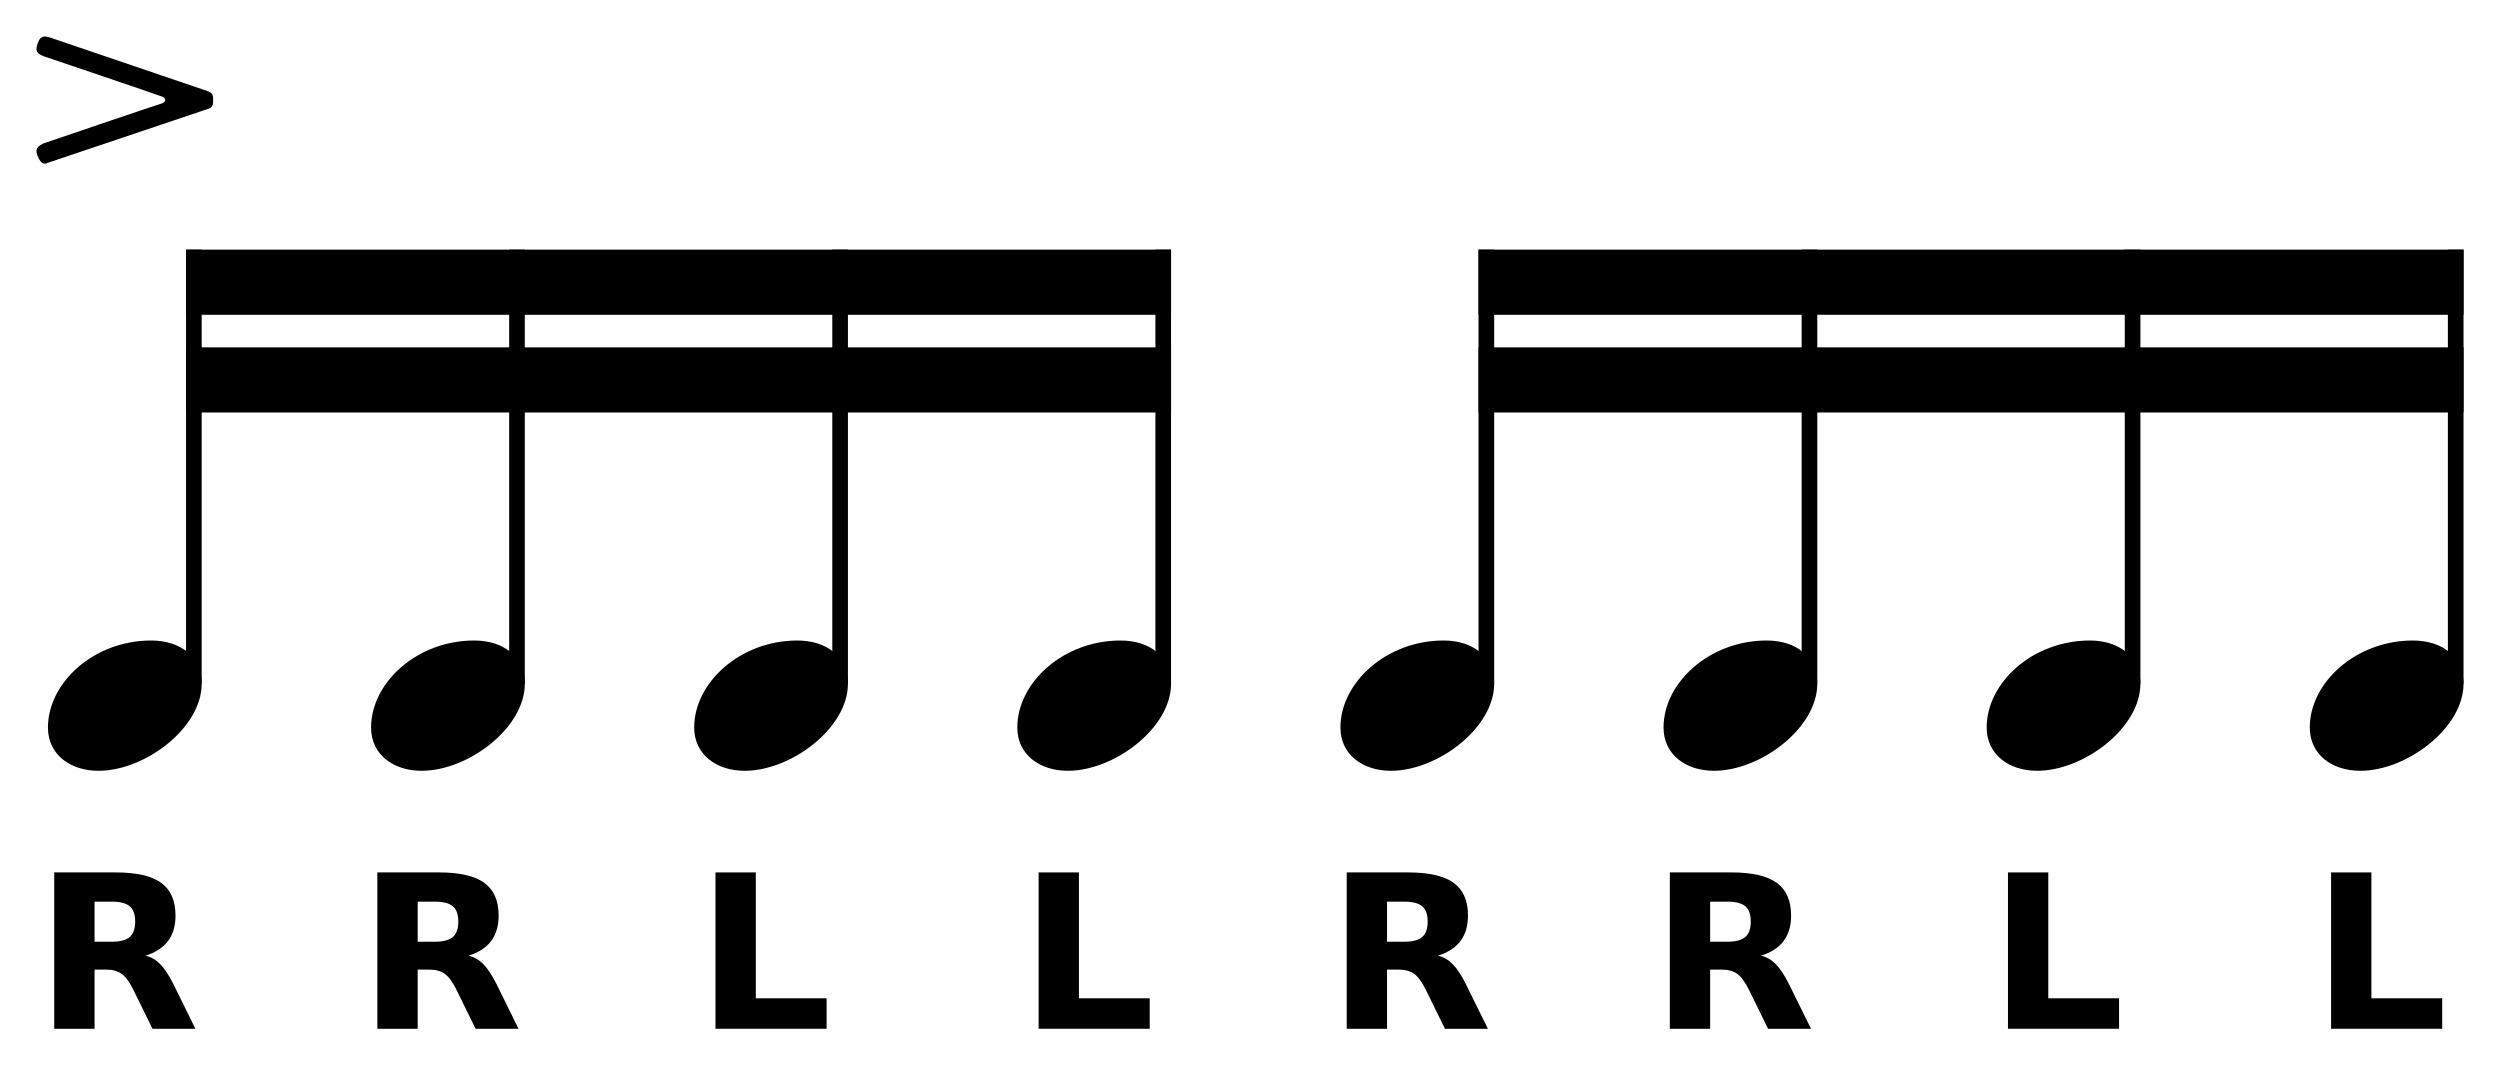
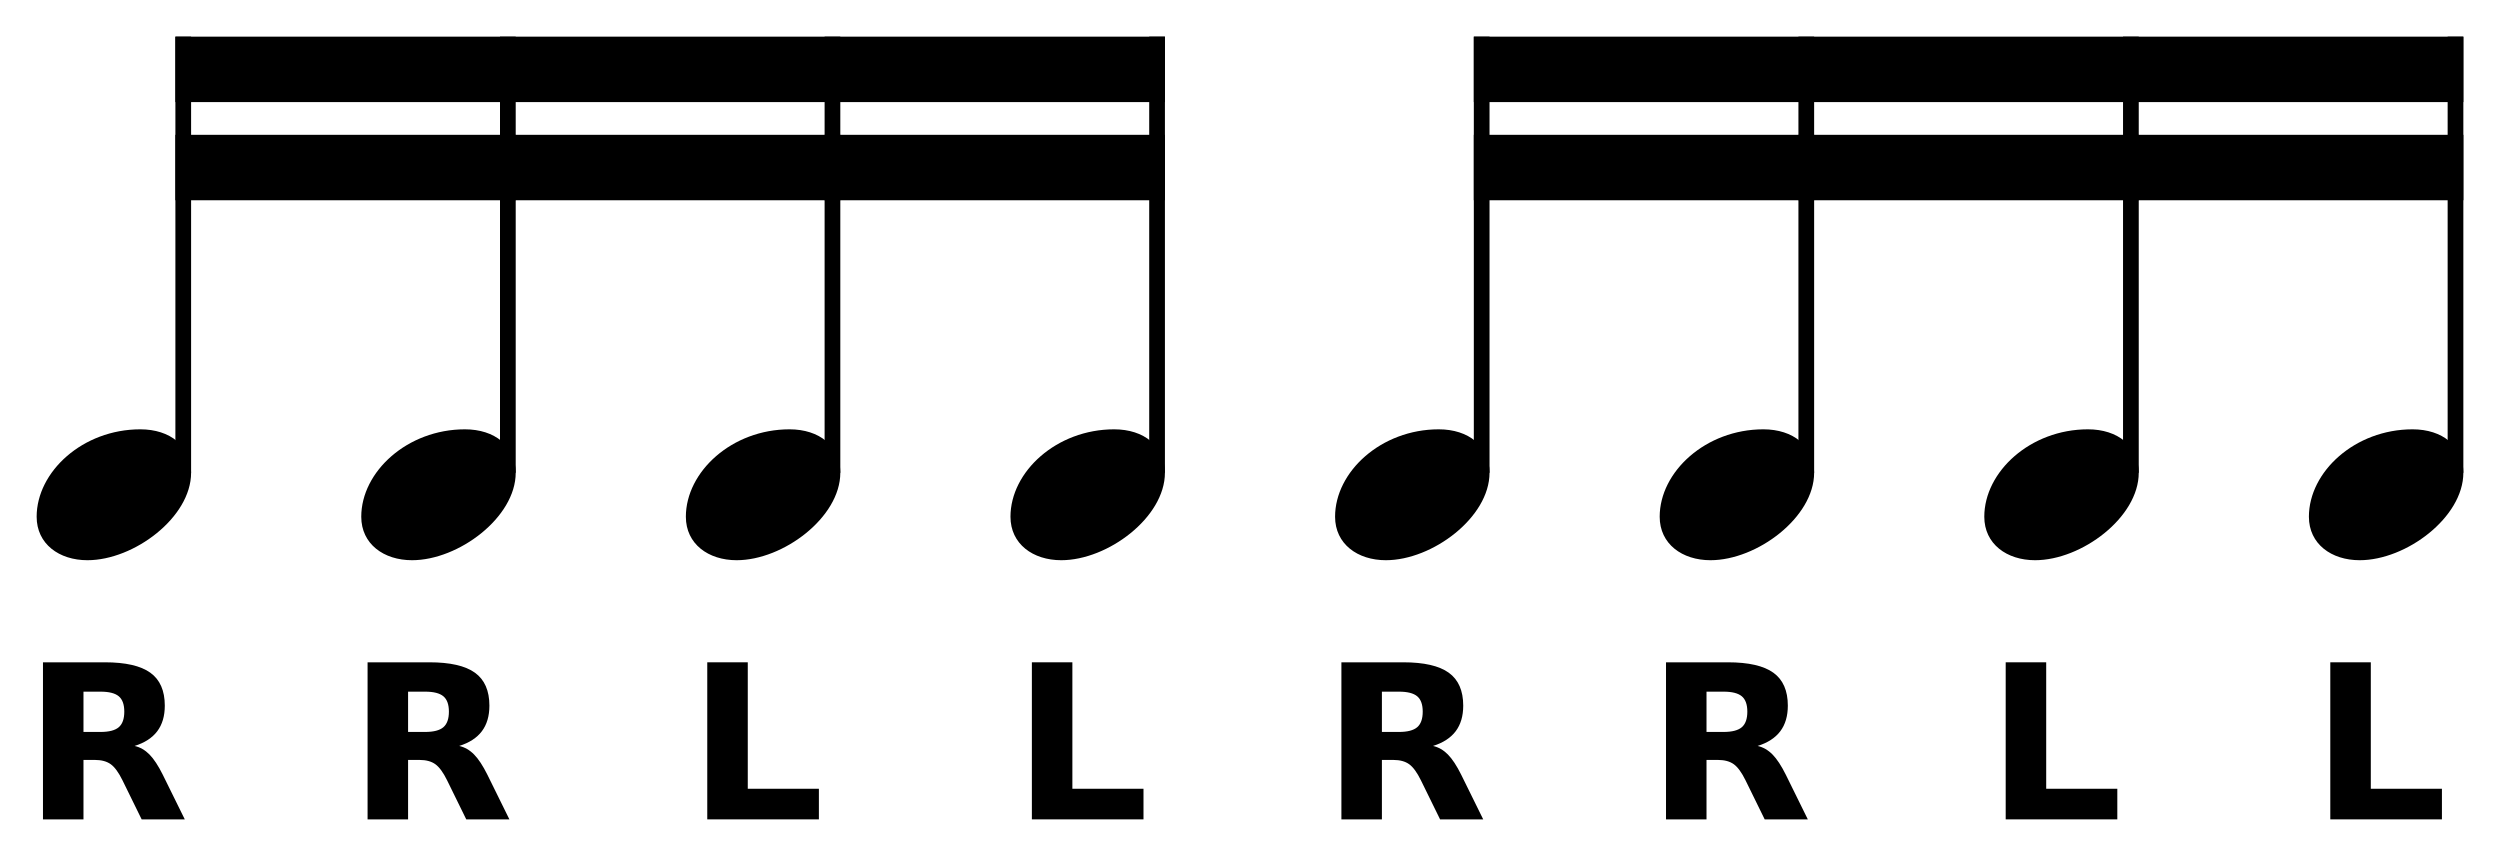
- <svg xmlns="http://www.w3.org/2000/svg" viewBox="-92 -1354 4797 2044" width="4797" height="2044" data-units-per-space="250" data-pas="6" data-rudiment="double-stroke-open-roll" data-family="Roll" role="img" aria-label="Double Stroke Open Roll (PAS 6)">
+ <svg xmlns="http://www.w3.org/2000/svg" viewBox="-70 -945 4775 1635" width="4775" height="1635" data-units-per-space="250" data-pas="6" data-rudiment="double-stroke-open-roll" data-family="Roll" role="img" aria-label="Double Stroke Open Roll (PAS 6)">
  <g fill="currentColor">
    <path transform="translate(0 0) scale(1 -1)" d="M97 -125C186 -125 295 -43 295 42C295 93 255 125 198 125C88 125 0 44 0 -42C0 -94 43 -125 97 -125Z" />
    <rect x="265" y="-875" width="30" height="833" />
-     <path transform="translate(-22 -1039) scale(1 -1)" d="M326 105C339 108 339 115 339 123C339 131 339 137 326 141L26 243C22 244 18 245 17 245C8 245 5 239 2 231C1 227 0 224 0 221C0 216 3 211 14 207C14 207 230 134 240 130C245 129 247 126 247 123C247 120 245 118 239 116C228 113 14 40 14 40C3 35 0 30 0 25C0 22 1 19 2 16C5 9 9 1 16 1C17 1 19 1 20 2Z" />
    <path transform="translate(-25.7 620) scale(0.2009377 -0.2009377)" d="M735 831Q856 831 908.5 876.0Q961 921 961 1024Q961 1126 908.5 1170.0Q856 1214 735 1214H573V831ZM573 565V0H188V1493H776Q1071 1493 1208.5 1394.0Q1346 1295 1346 1081Q1346 933 1274.5 838.0Q1203 743 1059 698Q1138 680 1200.5 616.5Q1263 553 1327 424L1536 0H1126L944 371Q889 483 832.5 524.0Q776 565 682 565Z" />
    <path transform="translate(620 0) scale(1 -1)" d="M97 -125C186 -125 295 -43 295 42C295 93 255 125 198 125C88 125 0 44 0 -42C0 -94 43 -125 97 -125Z" />
    <rect x="885" y="-875" width="30" height="833" />
    <path transform="translate(594.3 620) scale(0.2009377 -0.2009377)" d="M735 831Q856 831 908.5 876.0Q961 921 961 1024Q961 1126 908.5 1170.0Q856 1214 735 1214H573V831ZM573 565V0H188V1493H776Q1071 1493 1208.5 1394.0Q1346 1295 1346 1081Q1346 933 1274.5 838.0Q1203 743 1059 698Q1138 680 1200.5 616.5Q1263 553 1327 424L1536 0H1126L944 371Q889 483 832.5 524.0Q776 565 682 565Z" />
    <path transform="translate(1240 0) scale(1 -1)" d="M97 -125C186 -125 295 -43 295 42C295 93 255 125 198 125C88 125 0 44 0 -42C0 -94 43 -125 97 -125Z" />
    <rect x="1505" y="-875" width="30" height="833" />
    <path transform="translate(1243.1 620) scale(0.2009377 -0.2009377)" d="M188 1493H573V291H1249V0H188Z" />
    <path transform="translate(1860 0) scale(1 -1)" d="M97 -125C186 -125 295 -43 295 42C295 93 255 125 198 125C88 125 0 44 0 -42C0 -94 43 -125 97 -125Z" />
    <rect x="2125" y="-875" width="30" height="833" />
    <path transform="translate(1863.1 620) scale(0.2009377 -0.2009377)" d="M188 1493H573V291H1249V0H188Z" />
    <rect x="265" y="-875" width="1890" height="125" />
    <rect x="265" y="-687.5" width="650" height="125" />
    <rect x="885" y="-687.5" width="650" height="125" />
    <rect x="1505" y="-687.5" width="650" height="125" />
    <path transform="translate(2480 0) scale(1 -1)" d="M97 -125C186 -125 295 -43 295 42C295 93 255 125 198 125C88 125 0 44 0 -42C0 -94 43 -125 97 -125Z" />
    <rect x="2745" y="-875" width="30" height="833" />
    <path transform="translate(2454.3 620) scale(0.2009377 -0.2009377)" d="M735 831Q856 831 908.5 876.0Q961 921 961 1024Q961 1126 908.5 1170.0Q856 1214 735 1214H573V831ZM573 565V0H188V1493H776Q1071 1493 1208.5 1394.0Q1346 1295 1346 1081Q1346 933 1274.5 838.0Q1203 743 1059 698Q1138 680 1200.5 616.5Q1263 553 1327 424L1536 0H1126L944 371Q889 483 832.5 524.0Q776 565 682 565Z" />
    <path transform="translate(3100 0) scale(1 -1)" d="M97 -125C186 -125 295 -43 295 42C295 93 255 125 198 125C88 125 0 44 0 -42C0 -94 43 -125 97 -125Z" />
    <rect x="3365" y="-875" width="30" height="833" />
    <path transform="translate(3074.3 620) scale(0.2009377 -0.2009377)" d="M735 831Q856 831 908.5 876.0Q961 921 961 1024Q961 1126 908.5 1170.0Q856 1214 735 1214H573V831ZM573 565V0H188V1493H776Q1071 1493 1208.5 1394.0Q1346 1295 1346 1081Q1346 933 1274.5 838.0Q1203 743 1059 698Q1138 680 1200.5 616.5Q1263 553 1327 424L1536 0H1126L944 371Q889 483 832.5 524.0Q776 565 682 565Z" />
    <path transform="translate(3720 0) scale(1 -1)" d="M97 -125C186 -125 295 -43 295 42C295 93 255 125 198 125C88 125 0 44 0 -42C0 -94 43 -125 97 -125Z" />
    <rect x="3985" y="-875" width="30" height="833" />
    <path transform="translate(3723.1 620) scale(0.2009377 -0.2009377)" d="M188 1493H573V291H1249V0H188Z" />
    <path transform="translate(4340 0) scale(1 -1)" d="M97 -125C186 -125 295 -43 295 42C295 93 255 125 198 125C88 125 0 44 0 -42C0 -94 43 -125 97 -125Z" />
    <rect x="4605" y="-875" width="30" height="833" />
    <path transform="translate(4343.1 620) scale(0.2009377 -0.2009377)" d="M188 1493H573V291H1249V0H188Z" />
    <rect x="2745" y="-875" width="1890" height="125" />
    <rect x="2745" y="-687.5" width="650" height="125" />
    <rect x="3365" y="-687.5" width="650" height="125" />
    <rect x="3985" y="-687.5" width="650" height="125" />
  </g>
</svg>
